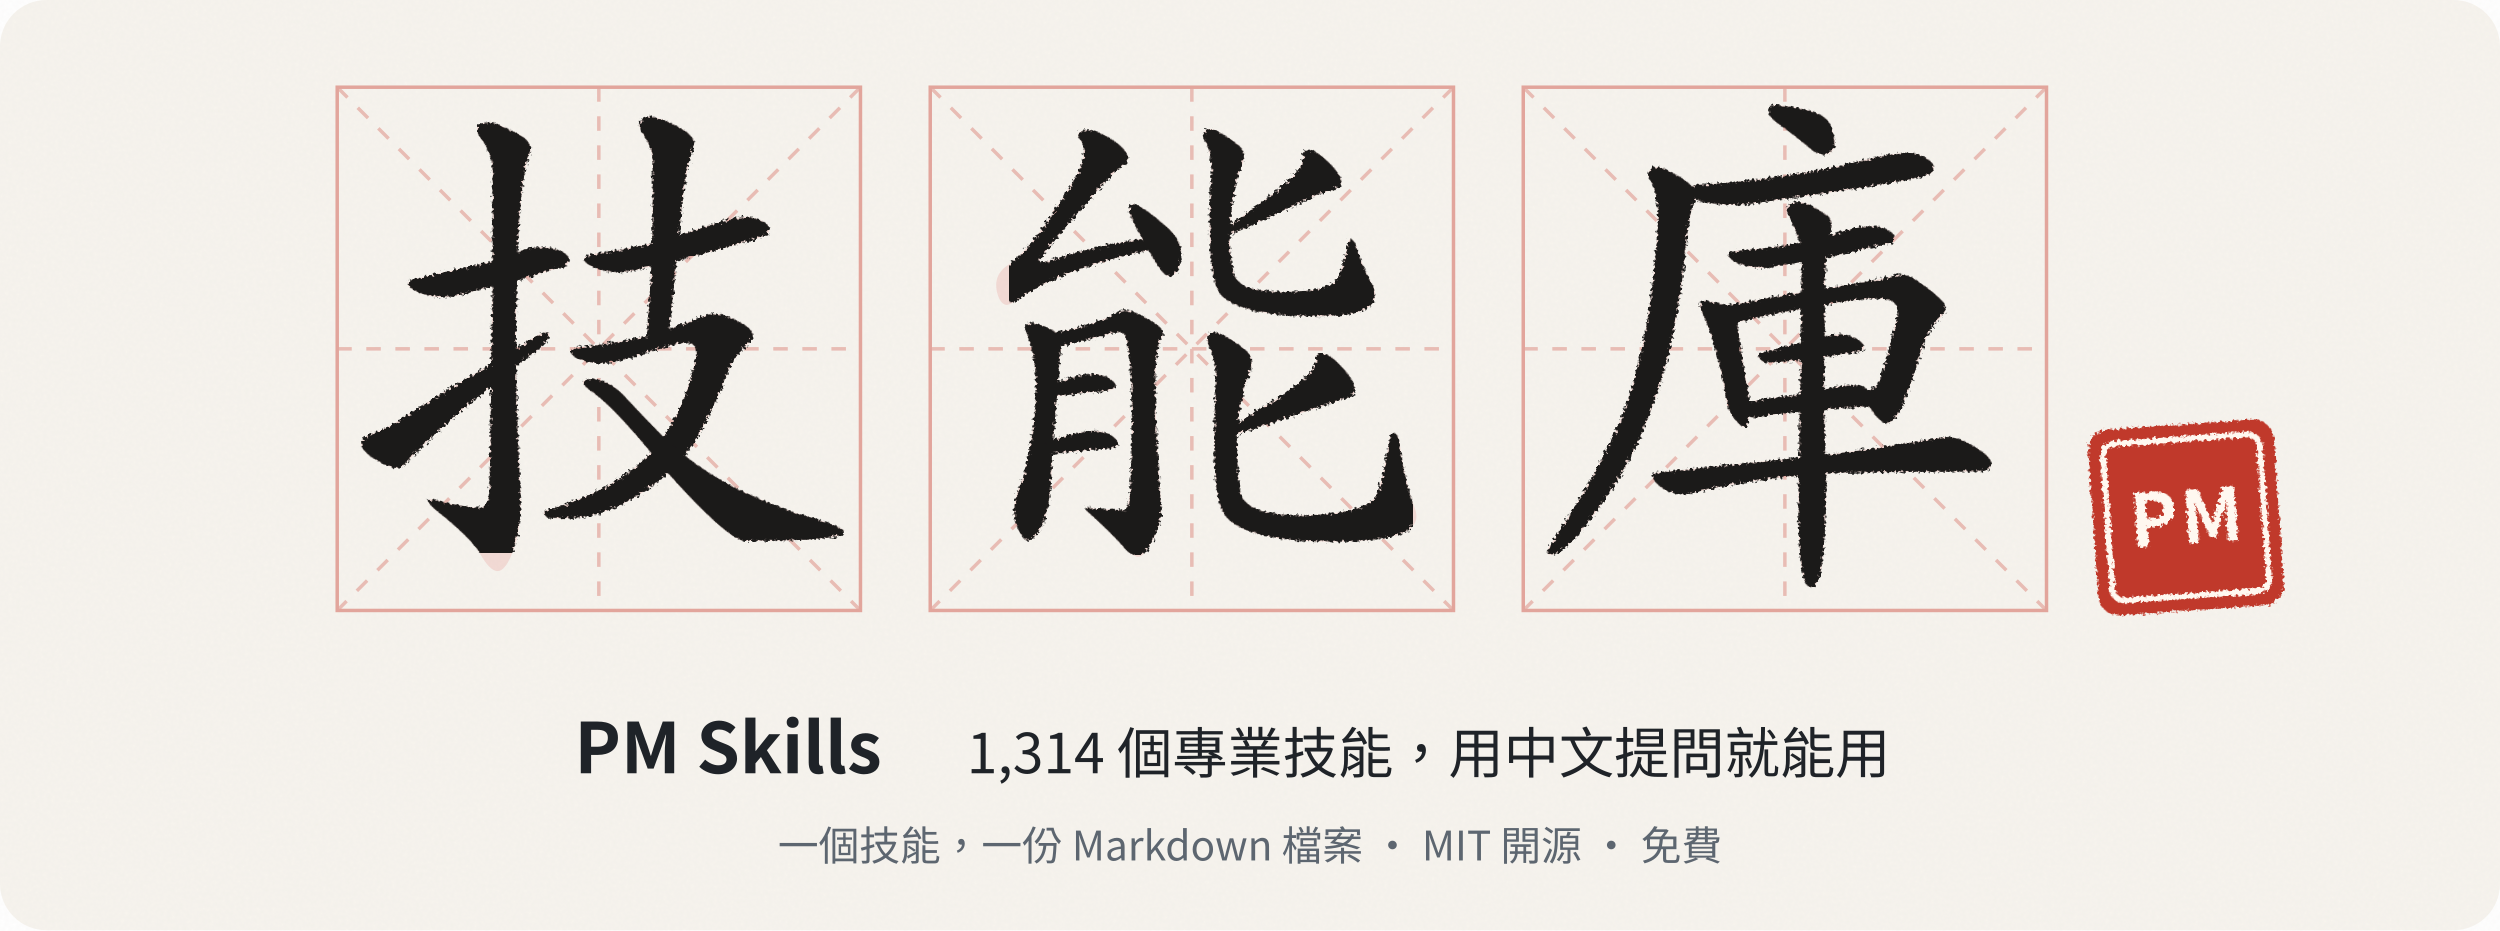
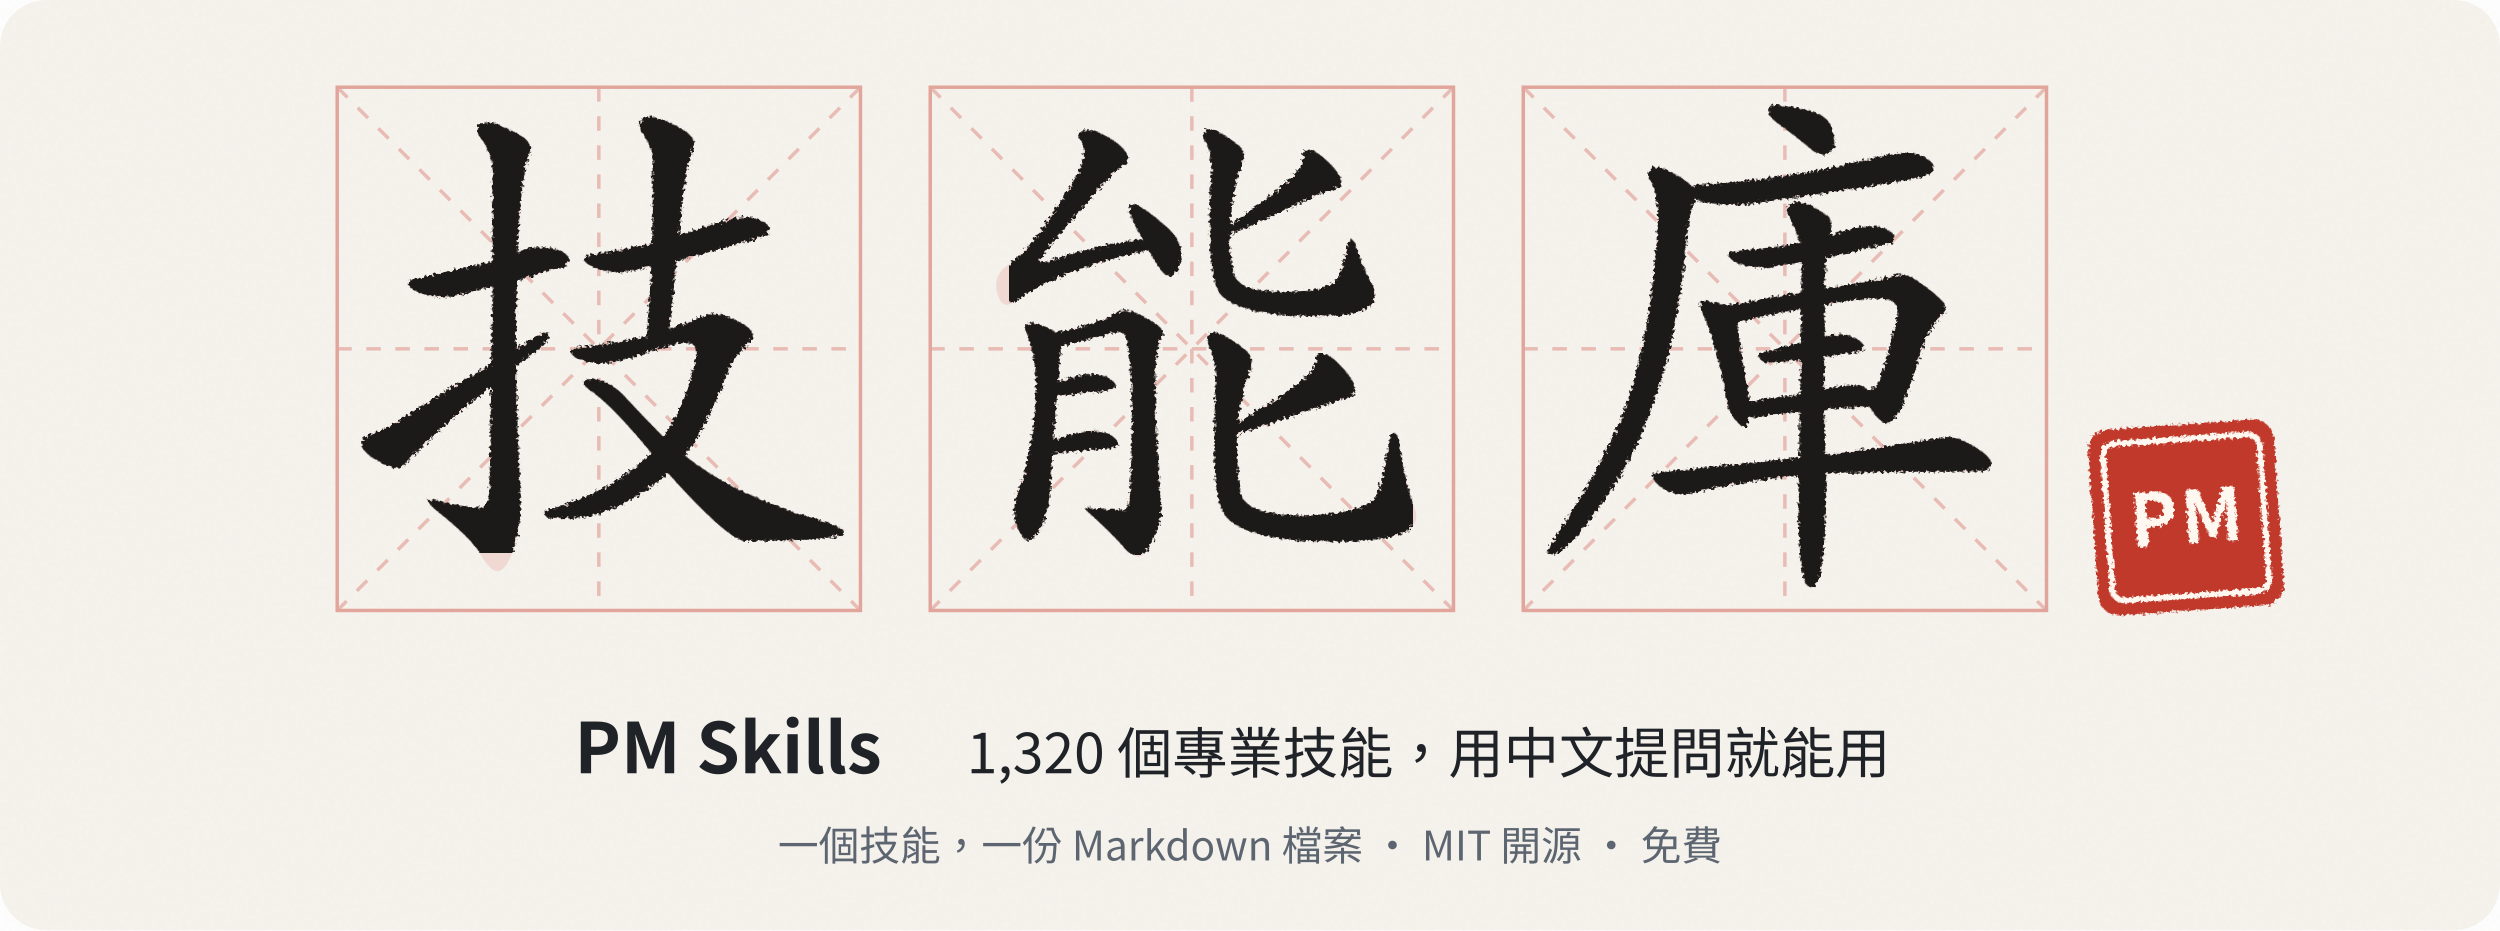
- <svg xmlns="http://www.w3.org/2000/svg" width="860" height="320" viewBox="0 0 860 320" role="img" aria-label="書法動畫：「技能庫」三個字一筆一畫寫出來，最後蓋上 PM 印章。PM Skills，1,314 個專業技能，用中文提問就能用">
+ <svg xmlns="http://www.w3.org/2000/svg" width="860" height="320" viewBox="0 0 860 320" role="img" aria-label="書法動畫：「技能庫」三個字一筆一畫寫出來，最後蓋上 PM 印章。PM Skills，1,320 個專業技能，用中文提問就能用">
  <style>
text{font-family:"PingFang TC","Noto Sans CJK TC","Microsoft JhengHei",sans-serif}
@keyframes k0{0%,2.86%{stroke-dashoffset:302;opacity:0}2.93%{opacity:1}4.00%,91.43%{stroke-dashoffset:0;opacity:1}96.43%,100%{stroke-dashoffset:0;opacity:0}}.k0{animation:k0 14s infinite;stroke-dasharray:298 898;stroke-dashoffset:0}
@keyframes k1{0%,4.43%{stroke-dashoffset:946;opacity:0}4.50%{opacity:1}7.23%,91.43%{stroke-dashoffset:0;opacity:1}96.43%,100%{stroke-dashoffset:0;opacity:0}}.k1{animation:k1 14s infinite;stroke-dasharray:942 1542;stroke-dashoffset:0}
@keyframes k2{0%,7.66%{stroke-dashoffset:420;opacity:0}7.73%{opacity:1}8.90%,91.43%{stroke-dashoffset:0;opacity:1}96.43%,100%{stroke-dashoffset:0;opacity:0}}.k2{animation:k2 14s infinite;stroke-dasharray:416 1016;stroke-dashoffset:0}
@keyframes k3{0%,9.33%{stroke-dashoffset:349;opacity:0}9.40%{opacity:1}10.47%,91.43%{stroke-dashoffset:0;opacity:1}96.43%,100%{stroke-dashoffset:0;opacity:0}}.k3{animation:k3 14s infinite;stroke-dasharray:345 945;stroke-dashoffset:0}
@keyframes k4{0%,10.90%{stroke-dashoffset:436;opacity:0}10.97%{opacity:1}12.18%,91.43%{stroke-dashoffset:0;opacity:1}96.43%,100%{stroke-dashoffset:0;opacity:0}}.k4{animation:k4 14s infinite;stroke-dasharray:432 1032;stroke-dashoffset:0}
@keyframes k5{0%,12.61%{stroke-dashoffset:806;opacity:0}12.68%{opacity:1}15.00%,91.43%{stroke-dashoffset:0;opacity:1}96.43%,100%{stroke-dashoffset:0;opacity:0}}.k5{animation:k5 14s infinite;stroke-dasharray:802 1402;stroke-dashoffset:0}
@keyframes k6{0%,15.43%{stroke-dashoffset:606;opacity:0}15.50%{opacity:1}17.22%,91.43%{stroke-dashoffset:0;opacity:1}96.43%,100%{stroke-dashoffset:0;opacity:0}}.k6{animation:k6 14s infinite;stroke-dasharray:602 1202;stroke-dashoffset:0}
@keyframes k7{0%,19.43%{stroke-dashoffset:570;opacity:0}19.51%{opacity:1}21.12%,91.43%{stroke-dashoffset:0;opacity:1}96.43%,100%{stroke-dashoffset:0;opacity:0}}.k7{animation:k7 14s infinite;stroke-dasharray:566 1166;stroke-dashoffset:0}
@keyframes k8{0%,21.55%{stroke-dashoffset:143;opacity:0}21.62%{opacity:1}22.69%,91.43%{stroke-dashoffset:0;opacity:1}96.43%,100%{stroke-dashoffset:0;opacity:0}}.k8{animation:k8 14s infinite;stroke-dasharray:139 739;stroke-dashoffset:0}
@keyframes k9{0%,23.12%{stroke-dashoffset:422;opacity:0}23.19%{opacity:1}24.36%,91.43%{stroke-dashoffset:0;opacity:1}96.43%,100%{stroke-dashoffset:0;opacity:0}}.k9{animation:k9 14s infinite;stroke-dasharray:418 1018;stroke-dashoffset:0}
@keyframes k10{0%,24.79%{stroke-dashoffset:658;opacity:0}24.86%{opacity:1}26.74%,91.43%{stroke-dashoffset:0;opacity:1}96.43%,100%{stroke-dashoffset:0;opacity:0}}.k10{animation:k10 14s infinite;stroke-dasharray:654 1254;stroke-dashoffset:0}
@keyframes k11{0%,27.17%{stroke-dashoffset:109;opacity:0}27.24%{opacity:1}28.31%,91.43%{stroke-dashoffset:0;opacity:1}96.43%,100%{stroke-dashoffset:0;opacity:0}}.k11{animation:k11 14s infinite;stroke-dasharray:105 705;stroke-dashoffset:0}
@keyframes k12{0%,28.74%{stroke-dashoffset:122;opacity:0}28.81%{opacity:1}29.88%,91.43%{stroke-dashoffset:0;opacity:1}96.43%,100%{stroke-dashoffset:0;opacity:0}}.k12{animation:k12 14s infinite;stroke-dasharray:118 718;stroke-dashoffset:0}
@keyframes k13{0%,30.31%{stroke-dashoffset:250;opacity:0}30.38%{opacity:1}31.45%,91.43%{stroke-dashoffset:0;opacity:1}96.43%,100%{stroke-dashoffset:0;opacity:0}}.k13{animation:k13 14s infinite;stroke-dasharray:246 846;stroke-dashoffset:0}
@keyframes k14{0%,31.88%{stroke-dashoffset:667;opacity:0}31.95%{opacity:1}33.85%,91.43%{stroke-dashoffset:0;opacity:1}96.43%,100%{stroke-dashoffset:0;opacity:0}}.k14{animation:k14 14s infinite;stroke-dasharray:663 1263;stroke-dashoffset:0}
@keyframes k15{0%,34.28%{stroke-dashoffset:252;opacity:0}34.35%{opacity:1}35.43%,91.43%{stroke-dashoffset:0;opacity:1}96.43%,100%{stroke-dashoffset:0;opacity:0}}.k15{animation:k15 14s infinite;stroke-dasharray:248 848;stroke-dashoffset:0}
@keyframes k16{0%,35.85%{stroke-dashoffset:817;opacity:0}35.93%{opacity:1}38.27%,91.43%{stroke-dashoffset:0;opacity:1}96.43%,100%{stroke-dashoffset:0;opacity:0}}.k16{animation:k16 14s infinite;stroke-dasharray:813 1413;stroke-dashoffset:0}
@keyframes k17{0%,40.49%{stroke-dashoffset:128;opacity:0}40.56%{opacity:1}41.63%,91.43%{stroke-dashoffset:0;opacity:1}96.43%,100%{stroke-dashoffset:0;opacity:0}}.k17{animation:k17 14s infinite;stroke-dasharray:124 724;stroke-dashoffset:0}
@keyframes k18{0%,42.06%{stroke-dashoffset:464;opacity:0}42.13%{opacity:1}43.43%,91.43%{stroke-dashoffset:0;opacity:1}96.43%,100%{stroke-dashoffset:0;opacity:0}}.k18{animation:k18 14s infinite;stroke-dasharray:460 1060;stroke-dashoffset:0}
@keyframes k19{0%,43.86%{stroke-dashoffset:810;opacity:0}43.93%{opacity:1}46.26%,91.43%{stroke-dashoffset:0;opacity:1}96.43%,100%{stroke-dashoffset:0;opacity:0}}.k19{animation:k19 14s infinite;stroke-dasharray:806 1406;stroke-dashoffset:0}
@keyframes k20{0%,46.68%{stroke-dashoffset:315;opacity:0}46.76%{opacity:1}47.83%,91.43%{stroke-dashoffset:0;opacity:1}96.43%,100%{stroke-dashoffset:0;opacity:0}}.k20{animation:k20 14s infinite;stroke-dasharray:311 911;stroke-dashoffset:0}
@keyframes k21{0%,48.26%{stroke-dashoffset:245;opacity:0}48.33%{opacity:1}49.40%,91.43%{stroke-dashoffset:0;opacity:1}96.43%,100%{stroke-dashoffset:0;opacity:0}}.k21{animation:k21 14s infinite;stroke-dasharray:241 841;stroke-dashoffset:0}
@keyframes k22{0%,49.83%{stroke-dashoffset:621;opacity:0}49.90%{opacity:1}51.66%,91.43%{stroke-dashoffset:0;opacity:1}96.43%,100%{stroke-dashoffset:0;opacity:0}}.k22{animation:k22 14s infinite;stroke-dasharray:617 1217;stroke-dashoffset:0}
@keyframes k23{0%,52.09%{stroke-dashoffset:194;opacity:0}52.16%{opacity:1}53.24%,91.43%{stroke-dashoffset:0;opacity:1}96.43%,100%{stroke-dashoffset:0;opacity:0}}.k23{animation:k23 14s infinite;stroke-dasharray:190 790;stroke-dashoffset:0}
@keyframes k24{0%,53.66%{stroke-dashoffset:234;opacity:0}53.74%{opacity:1}54.81%,91.43%{stroke-dashoffset:0;opacity:1}96.43%,100%{stroke-dashoffset:0;opacity:0}}.k24{animation:k24 14s infinite;stroke-dasharray:230 830;stroke-dashoffset:0}
@keyframes k25{0%,55.24%{stroke-dashoffset:651;opacity:0}55.31%{opacity:1}57.16%,91.43%{stroke-dashoffset:0;opacity:1}96.43%,100%{stroke-dashoffset:0;opacity:0}}.k25{animation:k25 14s infinite;stroke-dasharray:647 1247;stroke-dashoffset:0}
@keyframes k26{0%,57.59%{stroke-dashoffset:751;opacity:0}57.66%{opacity:1}59.81%,91.43%{stroke-dashoffset:0;opacity:1}96.43%,100%{stroke-dashoffset:0;opacity:0}}.k26{animation:k26 14s infinite;stroke-dasharray:747 1347;stroke-dashoffset:0}
@keyframes seal{0%,63.10%{opacity:0;transform:scale(1.35)}65.60%{opacity:1;transform:scale(.96)}67.03%,91.43%{opacity:1;transform:scale(1)}96.43%,100%{opacity:0;transform:scale(1)}}.seal{animation:seal 14s infinite;transform-box:fill-box;transform-origin:center}
@media (prefers-reduced-motion: reduce){[class]{animation:none!important}}
</style>
  <defs>
    <filter id="brush" x="-5%" y="-5%" width="110%" height="110%">
      <feTurbulence type="fractalNoise" baseFrequency=".9" numOctaves="2" seed="7" result="n" />
      <feDisplacementMap in="SourceGraphic" in2="n" scale="2.2" />
    </filter>
    <filter id="grain">
      <feTurbulence type="fractalNoise" baseFrequency=".75" numOctaves="2" seed="3" />
      <feColorMatrix values="0 0 0 0 .5  0 0 0 0 .45  0 0 0 0 .4  0 0 0 .07 0" />
    </filter>
    <clipPath id="c0">
      <path d="M 352 522 Q 445 549 448 551 Q 457 560 452 568 Q 445 580 414 586 Q 383 590 353 577 L 304 559 Q 163 528 160 526 Q 123 519 150 503 Q 195 479 254 497 Q 276 504 304 510 L 352 522 Z" />
    </clipPath>
    <clipPath id="c1">
      <path d="M 301 315 Q 300 224 298 112 Q 298 87 284 78 Q 280 74 209 87 Q 176 99 179 89 Q 180 82 200 67 Q 263 16 279 -12 Q 298 -46 313 -47 Q 328 -48 342 -13 Q 361 33 359 106 Q 352 230 350 354 L 350 387 Q 349 454 352 522 L 353 577 Q 359 718 374 765 Q 392 795 336 817 Q 302 836 283 829 Q 265 822 281 800 Q 303 772 304 738 Q 305 719 304 559 L 304 510 Q 303 444 301 358 L 301 315 Z" />
    </clipPath>
    <clipPath id="c2">
      <path d="M 301 358 Q 205 303 123 249 Q 87 227 63 220 Q 50 213 47 204 Q 46 194 62 180 Q 83 164 108 156 Q 124 152 135 165 Q 193 228 301 315 L 350 354 Q 365 367 381 378 Q 403 391 412 407 Q 419 422 408 420 Q 395 420 350 387 L 301 358 Z" />
    </clipPath>
    <clipPath id="c3">
      <path d="M 664 560 Q 833 605 840 611 Q 849 620 844 628 Q 837 640 806 646 Q 779 649 669 610 L 616 595 Q 564 583 504 574 Q 467 567 495 551 Q 540 527 604 547 Q 608 548 615 549 L 664 560 Z" />
    </clipPath>
    <clipPath id="c4">
      <path d="M 650 427 Q 657 496 664 560 L 669 610 Q 679 733 698 787 Q 702 797 682 814 Q 646 836 621 841 Q 605 845 596 836 Q 587 829 596 813 Q 618 779 617 755 Q 618 679 616 595 L 615 549 Q 611 485 606 413 C 604 383 647 397 650 427 Z" />
    </clipPath>
    <clipPath id="c5">
      <path d="M 679 180 Q 716 219 765 344 Q 778 375 801 395 Q 822 413 807 427 Q 794 440 759 453 Q 734 462 703 446 Q 678 437 650 427 L 606 413 Q 555 401 479 392 Q 464 391 459 383 Q 455 376 475 367 Q 515 352 568 369 Q 665 400 684 400 Q 709 397 702 371 Q 680 272 638 216 L 614 185 Q 548 113 413 73 Q 397 69 410 59 Q 417 55 462 57 Q 555 64 647 145 L 679 180 Z" />
    </clipPath>
    <clipPath id="c6">
      <path d="M 647 145 Q 761 18 796 12 Q 911 12 957 18 Q 994 22 991 32 Q 988 41 896 67 Q 754 118 682 178 Q 679 179 679 180 L 638 216 Q 604 250 568 289 Q 534 328 501 328 Q 485 329 481 324 Q 480 318 493 308 Q 536 280 614 185 L 647 145 Z" />
    </clipPath>
    <clipPath id="c7">
      <path d="M 415 603 Q 327 591 225 558 Q 209 554 217 566 Q 233 590 282 646 Q 357 733 372 743 Q 381 750 386 757 Q 390 770 371 786 Q 337 813 311 816 Q 298 817 291 811 Q 287 804 295 795 Q 310 774 286 727 Q 208 594 157 555 Q 120 534 132 494 Q 139 473 151 474 Q 157 475 171 484 Q 249 539 400 575 Q 412 578 421 579 Q 422 580 428 580 C 458 585 445 607 415 603 Z" />
    </clipPath>
    <clipPath id="c8">
      <path d="M 428 580 Q 452 535 464 531 Q 473 528 481 537 Q 490 547 491 575 Q 492 596 469 621 Q 412 672 396 671 Q 392 670 389 658 Q 388 652 415 603 L 428 580 Z" />
    </clipPath>
    <clipPath id="c9">
      <path d="M 241 210 Q 244 259 248 296 L 250 322 Q 253 370 256 387 Q 256 391 256 393 C 258 412 258 412 245 420 Q 244 423 240 424 Q 212 439 195 438 Q 182 434 187 423 Q 230 324 181 134 Q 148 64 180 22 Q 186 9 196 14 Q 238 41 238 175 Q 238 179 239 183 L 241 210 Z" />
    </clipPath>
    <clipPath id="c10">
      <path d="M 256 393 Q 262 394 269 397 Q 314 407 359 419 Q 377 423 381 415 Q 402 352 391 105 Q 388 83 382 72 Q 381 72 322 75 Q 303 81 305 72 Q 350 32 376 3 Q 388 -13 402 -18 Q 409 -22 418 -13 Q 454 33 452 81 Q 430 366 450 404 Q 460 420 450 430 Q 431 446 398 460 Q 382 467 368 460 Q 320 433 245 420 C 216 414 227 385 256 393 Z" />
    </clipPath>
    <clipPath id="c11">
      <path d="M 248 296 Q 249 296 254 296 Q 308 303 348 306 Q 369 310 361 321 Q 351 334 329 338 Q 298 342 250 322 C 222 311 218 296 248 296 Z" />
    </clipPath>
    <clipPath id="c12">
      <path d="M 239 183 Q 240 183 245 183 Q 306 190 351 193 Q 373 197 365 209 Q 355 222 331 227 Q 307 231 241 210 C 212 201 209 183 239 183 Z" />
    </clipPath>
    <clipPath id="c13">
      <path d="M 586 611 Q 622 626 744 683 Q 765 693 788 699 Q 810 705 803 723 Q 794 741 773 759 Q 754 777 741 776 Q 728 777 730 764 Q 730 733 658 682 Q 624 657 587 630 C 563 612 558 599 586 611 Z" />
    </clipPath>
    <clipPath id="c14">
      <path d="M 867 511 Q 851 536 835 584 Q 832 597 825 602 Q 818 606 816 587 Q 803 532 794 521 Q 776 500 685 499 Q 637 502 617 510 Q 599 520 596 532 Q 587 556 586 611 L 587 630 Q 593 708 609 744 Q 621 771 603 787 Q 558 821 544 818 Q 531 814 537 797 Q 555 763 549 713 Q 540 530 568 495 Q 583 474 642 461 Q 687 452 759 452 Q 825 452 851 465 Q 879 481 867 511 Z" />
    </clipPath>
    <clipPath id="c15">
      <path d="M 600 221 Q 705 255 812 291 Q 836 295 830 315 Q 823 336 801 357 Q 782 378 768 378 Q 755 381 755 366 Q 752 336 672 286 Q 638 267 603 243 C 578 226 571 212 600 221 Z" />
    </clipPath>
    <clipPath id="c16">
      <path d="M 948 77 Q 930 123 919 201 Q 918 217 910 222 Q 901 226 898 207 Q 882 110 868 94 Q 837 64 726 62 Q 663 63 637 75 Q 613 87 608 103 Q 601 125 600 221 L 603 243 Q 609 307 624 338 Q 637 368 618 385 Q 569 424 552 420 Q 537 414 544 397 Q 563 360 558 304 Q 549 99 575 65 Q 596 32 673 19 Q 728 9 818 11 Q 897 14 930 30 Q 960 46 948 77 Z" />
    </clipPath>
    <clipPath id="c17">
      <path d="M 515 817 Q 539 799 564 778 Q 579 766 594 769 Q 604 770 609 784 Q 612 800 600 828 Q 588 855 506 864 Q 490 867 484 863 Q 480 859 482 846 Q 486 836 515 817 Z" />
    </clipPath>
    <clipPath id="c18">
      <path d="M 337 680 Q 386 665 446 672 Q 776 717 797 731 Q 807 738 802 748 Q 796 761 767 770 Q 736 777 630 748 Q 467 715 340 709 Q 334 709 330 706 C 301 699 308 688 337 680 Z" />
    </clipPath>
    <clipPath id="c19">
      <path d="M 330 706 Q 314 722 286 735 Q 267 747 253 742 Q 240 735 247 720 Q 269 689 262 606 Q 261 597 260 586 Q 245 393 194 258 Q 152 155 56 8 Q 50 1 48 -5 Q 45 -17 56 -15 Q 95 -9 191 141 Q 203 163 215 186 Q 293 345 315 557 Q 324 657 337 680 C 342 696 342 696 330 706 Z" />
    </clipPath>
    <clipPath id="c20">
      <path d="M 593 566 Q 720 596 722 596 Q 729 603 726 610 Q 720 620 696 627 Q 669 633 600 610 L 542 595 Q 484 585 420 580 Q 389 576 411 560 Q 450 539 497 550 Q 519 554 545 558 L 593 566 Z" />
    </clipPath>
    <clipPath id="c21">
      <path d="M 396 473 Q 386 477 364 481 Q 352 484 349 479 Q 342 473 351 457 Q 379 396 396 297 Q 399 267 416 248 Q 434 226 439 241 Q 440 248 442 255 L 442 285 Q 441 295 440 306 Q 422 406 419 439 Q 418 440 420 440 C 421 465 421 465 396 473 Z" />
    </clipPath>
    <clipPath id="c22">
      <path d="M 677 275 Q 690 253 704 245 Q 714 236 732 257 Q 747 279 783 396 Q 793 427 819 452 Q 832 465 822 479 Q 806 498 764 526 Q 743 536 728 532 Q 694 522 645 515 Q 620 511 590 506 L 544 498 Q 525 497 506 492 Q 445 480 396 473 C 366 469 391 433 420 440 Q 469 453 544 466 L 590 474 Q 702 495 724 480 Q 737 470 732 452 Q 705 340 695 322 Q 689 310 673 307 C 659 300 660 300 677 275 Z" />
    </clipPath>
    <clipPath id="c23">
      <path d="M 589 372 Q 622 378 651 381 Q 673 385 665 397 Q 655 410 631 415 Q 615 418 590 412 L 544 400 Q 502 390 467 380 Q 451 377 470 362 Q 476 359 543 366 L 589 372 Z" />
    </clipPath>
    <clipPath id="c24">
      <path d="M 589 269 Q 628 273 677 275 C 706 276 695 286 673 307 Q 672 310 668 312 Q 647 324 589 308 L 542 299 Q 487 292 442 285 C 412 280 412 260 442 255 Q 452 252 464 255 Q 494 261 541 265 L 589 269 Z" />
    </clipPath>
    <clipPath id="c25">
      <path d="M 593 144 Q 636 147 889 148 Q 908 148 914 156 Q 920 168 904 182 Q 853 222 814 214 Q 730 199 591 180 L 540 175 Q 413 162 265 146 Q 244 145 259 127 Q 272 112 291 107 Q 312 101 328 105 Q 424 129 533 139 Q 534 140 539 139 L 593 144 Z" />
    </clipPath>
    <clipPath id="c26">
      <path d="M 539 139 Q 536 -47 554 -73 Q 560 -80 567 -78 Q 583 -68 587 -13 Q 594 66 593 144 L 591 180 Q 590 213 589 269 L 589 308 Q 589 338 589 372 L 590 412 Q 590 442 590 474 L 590 506 Q 590 536 593 566 L 600 610 Q 601 617 603 625 Q 606 643 592 651 Q 561 672 547 674 Q 535 678 520 670 Q 511 663 519 652 Q 540 601 542 595 L 545 558 Q 545 530 544 498 L 544 466 Q 544 435 544 400 L 543 366 Q 542 335 542 299 L 541 265 Q 540 223 540 175 L 539 139 Z" />
    </clipPath>
  </defs>
  <rect width="860" height="320" rx="16" fill="#f7f4ee" />
  <rect width="860" height="320" rx="16" filter="url(#grain)" />
  <g stroke="#e2a59c" fill="none" stroke-width="1.2">
    <rect x="116" y="30" width="180" height="180" />
    <path d="M116 120h180M206 30v180M116 30l180 180M296 30l-180 180" stroke-dasharray="5 5" opacity=".7" />
  </g>
  <g transform="matrix(0.17578 0 0 -0.17578 116 188.20)" fill="#d9534f" opacity=".16">
    <path d="M 352 522 Q 445 549 448 551 Q 457 560 452 568 Q 445 580 414 586 Q 383 590 353 577 L 304 559 Q 163 528 160 526 Q 123 519 150 503 Q 195 479 254 497 Q 276 504 304 510 L 352 522 Z" />
    <path d="M 301 315 Q 300 224 298 112 Q 298 87 284 78 Q 280 74 209 87 Q 176 99 179 89 Q 180 82 200 67 Q 263 16 279 -12 Q 298 -46 313 -47 Q 328 -48 342 -13 Q 361 33 359 106 Q 352 230 350 354 L 350 387 Q 349 454 352 522 L 353 577 Q 359 718 374 765 Q 392 795 336 817 Q 302 836 283 829 Q 265 822 281 800 Q 303 772 304 738 Q 305 719 304 559 L 304 510 Q 303 444 301 358 L 301 315 Z" />
    <path d="M 301 358 Q 205 303 123 249 Q 87 227 63 220 Q 50 213 47 204 Q 46 194 62 180 Q 83 164 108 156 Q 124 152 135 165 Q 193 228 301 315 L 350 354 Q 365 367 381 378 Q 403 391 412 407 Q 419 422 408 420 Q 395 420 350 387 L 301 358 Z" />
    <path d="M 664 560 Q 833 605 840 611 Q 849 620 844 628 Q 837 640 806 646 Q 779 649 669 610 L 616 595 Q 564 583 504 574 Q 467 567 495 551 Q 540 527 604 547 Q 608 548 615 549 L 664 560 Z" />
    <path d="M 650 427 Q 657 496 664 560 L 669 610 Q 679 733 698 787 Q 702 797 682 814 Q 646 836 621 841 Q 605 845 596 836 Q 587 829 596 813 Q 618 779 617 755 Q 618 679 616 595 L 615 549 Q 611 485 606 413 C 604 383 647 397 650 427 Z" />
    <path d="M 679 180 Q 716 219 765 344 Q 778 375 801 395 Q 822 413 807 427 Q 794 440 759 453 Q 734 462 703 446 Q 678 437 650 427 L 606 413 Q 555 401 479 392 Q 464 391 459 383 Q 455 376 475 367 Q 515 352 568 369 Q 665 400 684 400 Q 709 397 702 371 Q 680 272 638 216 L 614 185 Q 548 113 413 73 Q 397 69 410 59 Q 417 55 462 57 Q 555 64 647 145 L 679 180 Z" />
    <path d="M 647 145 Q 761 18 796 12 Q 911 12 957 18 Q 994 22 991 32 Q 988 41 896 67 Q 754 118 682 178 Q 679 179 679 180 L 638 216 Q 604 250 568 289 Q 534 328 501 328 Q 485 329 481 324 Q 480 318 493 308 Q 536 280 614 185 L 647 145 Z" />
  </g>
  <g filter="url(#brush)">
    <g transform="matrix(0.17578 0 0 -0.17578 116 188.20)" fill="none" stroke="#1b1a19" stroke-width="140" stroke-linecap="round" stroke-linejoin="round">
      <path class="k0" clip-path="url(#c0)" d="M152 516L188 511L240 518L393 561L443 560" />
      <path class="k1" clip-path="url(#c1)" d="M289 814L306 806L337 771L325 415L328 97L322 66L305 34L237 61L198 80L196 87L185 87" />
      <path class="k2" clip-path="url(#c2)" d="M60 202L111 197L227 287L406 412" />
      <path class="k3" clip-path="url(#c3)" d="M496 564L533 558L573 563L797 622L833 622" />
      <path class="k4" clip-path="url(#c4)" d="M608 825L654 783L630 443L612 421" />
      <path class="k5" clip-path="url(#c5)" d="M467 381L511 377L555 383L691 420L724 418L747 406L718 308L691 247L634 168L598 136L532 96L452 69L415 65" />
      <path class="k6" clip-path="url(#c6)" d="M486 322L516 310L550 285L673 151L778 70L826 51L986 30" />
    </g>
  </g>
  <g stroke="#e2a59c" fill="none" stroke-width="1.2">
    <rect x="320" y="30" width="180" height="180" />
    <path d="M320 120h180M410 30v180M320 30l180 180M500 30l-180 180" stroke-dasharray="5 5" opacity=".7" />
  </g>
  <g transform="matrix(0.17578 0 0 -0.17578 320 188.20)" fill="#d9534f" opacity=".16">
    <path d="M 415 603 Q 327 591 225 558 Q 209 554 217 566 Q 233 590 282 646 Q 357 733 372 743 Q 381 750 386 757 Q 390 770 371 786 Q 337 813 311 816 Q 298 817 291 811 Q 287 804 295 795 Q 310 774 286 727 Q 208 594 157 555 Q 120 534 132 494 Q 139 473 151 474 Q 157 475 171 484 Q 249 539 400 575 Q 412 578 421 579 Q 422 580 428 580 C 458 585 445 607 415 603 Z" />
    <path d="M 428 580 Q 452 535 464 531 Q 473 528 481 537 Q 490 547 491 575 Q 492 596 469 621 Q 412 672 396 671 Q 392 670 389 658 Q 388 652 415 603 L 428 580 Z" />
    <path d="M 241 210 Q 244 259 248 296 L 250 322 Q 253 370 256 387 Q 256 391 256 393 C 258 412 258 412 245 420 Q 244 423 240 424 Q 212 439 195 438 Q 182 434 187 423 Q 230 324 181 134 Q 148 64 180 22 Q 186 9 196 14 Q 238 41 238 175 Q 238 179 239 183 L 241 210 Z" />
    <path d="M 256 393 Q 262 394 269 397 Q 314 407 359 419 Q 377 423 381 415 Q 402 352 391 105 Q 388 83 382 72 Q 381 72 322 75 Q 303 81 305 72 Q 350 32 376 3 Q 388 -13 402 -18 Q 409 -22 418 -13 Q 454 33 452 81 Q 430 366 450 404 Q 460 420 450 430 Q 431 446 398 460 Q 382 467 368 460 Q 320 433 245 420 C 216 414 227 385 256 393 Z" />
    <path d="M 248 296 Q 249 296 254 296 Q 308 303 348 306 Q 369 310 361 321 Q 351 334 329 338 Q 298 342 250 322 C 222 311 218 296 248 296 Z" />
    <path d="M 239 183 Q 240 183 245 183 Q 306 190 351 193 Q 373 197 365 209 Q 355 222 331 227 Q 307 231 241 210 C 212 201 209 183 239 183 Z" />
    <path d="M 586 611 Q 622 626 744 683 Q 765 693 788 699 Q 810 705 803 723 Q 794 741 773 759 Q 754 777 741 776 Q 728 777 730 764 Q 730 733 658 682 Q 624 657 587 630 C 563 612 558 599 586 611 Z" />
    <path d="M 867 511 Q 851 536 835 584 Q 832 597 825 602 Q 818 606 816 587 Q 803 532 794 521 Q 776 500 685 499 Q 637 502 617 510 Q 599 520 596 532 Q 587 556 586 611 L 587 630 Q 593 708 609 744 Q 621 771 603 787 Q 558 821 544 818 Q 531 814 537 797 Q 555 763 549 713 Q 540 530 568 495 Q 583 474 642 461 Q 687 452 759 452 Q 825 452 851 465 Q 879 481 867 511 Z" />
    <path d="M 600 221 Q 705 255 812 291 Q 836 295 830 315 Q 823 336 801 357 Q 782 378 768 378 Q 755 381 755 366 Q 752 336 672 286 Q 638 267 603 243 C 578 226 571 212 600 221 Z" />
    <path d="M 948 77 Q 930 123 919 201 Q 918 217 910 222 Q 901 226 898 207 Q 882 110 868 94 Q 837 64 726 62 Q 663 63 637 75 Q 613 87 608 103 Q 601 125 600 221 L 603 243 Q 609 307 624 338 Q 637 368 618 385 Q 569 424 552 420 Q 537 414 544 397 Q 563 360 558 304 Q 549 99 575 65 Q 596 32 673 19 Q 728 9 818 11 Q 897 14 930 30 Q 960 46 948 77 Z" />
  </g>
  <g filter="url(#brush)">
    <g transform="matrix(0.17578 0 0 -0.17578 320 188.20)" fill="none" stroke="#1b1a19" stroke-width="140" stroke-linecap="round" stroke-linejoin="round">
      <path class="k7" clip-path="url(#c7)" d="M299 806L320 792L337 762L276 668L205 579L193 539L225 537L312 568L396 588L424 585" />
      <path class="k8" clip-path="url(#c8)" d="M398 662L452 597L468 545" />
      <path class="k9" clip-path="url(#c9)" d="M196 428L223 402L229 332L215 164L191 24" />
      <path class="k10" clip-path="url(#c10)" d="M254 416L264 410L380 441L396 435L417 412L421 92L414 55L401 36L314 70" />
      <path class="k11" clip-path="url(#c11)" d="M251 302L264 312L303 320L352 316" />
      <path class="k12" clip-path="url(#c12)" d="M242 190L256 201L292 207L330 209L355 203" />
      <path class="k13" clip-path="url(#c13)" d="M738 767L752 746L754 725L685 676L598 628L588 616" />
      <path class="k14" clip-path="url(#c14)" d="M547 806L581 761L570 699L565 611L573 537L591 502L621 486L689 476L750 477L803 486L828 499L824 595" />
      <path class="k15" clip-path="url(#c15)" d="M764 369L773 356L777 321L720 287L612 236L607 226" />
      <path class="k16" clip-path="url(#c16)" d="M556 406L593 357L579 264L579 143L593 80L620 58L667 42L760 37L843 44L895 62L905 73L908 214" />
    </g>
  </g>
  <g stroke="#e2a59c" fill="none" stroke-width="1.2">
    <rect x="524" y="30" width="180" height="180" />
    <path d="M524 120h180M614 30v180M524 30l180 180M704 30l-180 180" stroke-dasharray="5 5" opacity=".7" />
  </g>
  <g transform="matrix(0.17578 0 0 -0.17578 524 188.20)" fill="#d9534f" opacity=".16">
    <path d="M 515 817 Q 539 799 564 778 Q 579 766 594 769 Q 604 770 609 784 Q 612 800 600 828 Q 588 855 506 864 Q 490 867 484 863 Q 480 859 482 846 Q 486 836 515 817 Z" />
    <path d="M 337 680 Q 386 665 446 672 Q 776 717 797 731 Q 807 738 802 748 Q 796 761 767 770 Q 736 777 630 748 Q 467 715 340 709 Q 334 709 330 706 C 301 699 308 688 337 680 Z" />
    <path d="M 330 706 Q 314 722 286 735 Q 267 747 253 742 Q 240 735 247 720 Q 269 689 262 606 Q 261 597 260 586 Q 245 393 194 258 Q 152 155 56 8 Q 50 1 48 -5 Q 45 -17 56 -15 Q 95 -9 191 141 Q 203 163 215 186 Q 293 345 315 557 Q 324 657 337 680 C 342 696 342 696 330 706 Z" />
    <path d="M 593 566 Q 720 596 722 596 Q 729 603 726 610 Q 720 620 696 627 Q 669 633 600 610 L 542 595 Q 484 585 420 580 Q 389 576 411 560 Q 450 539 497 550 Q 519 554 545 558 L 593 566 Z" />
    <path d="M 396 473 Q 386 477 364 481 Q 352 484 349 479 Q 342 473 351 457 Q 379 396 396 297 Q 399 267 416 248 Q 434 226 439 241 Q 440 248 442 255 L 442 285 Q 441 295 440 306 Q 422 406 419 439 Q 418 440 420 440 C 421 465 421 465 396 473 Z" />
    <path d="M 677 275 Q 690 253 704 245 Q 714 236 732 257 Q 747 279 783 396 Q 793 427 819 452 Q 832 465 822 479 Q 806 498 764 526 Q 743 536 728 532 Q 694 522 645 515 Q 620 511 590 506 L 544 498 Q 525 497 506 492 Q 445 480 396 473 C 366 469 391 433 420 440 Q 469 453 544 466 L 590 474 Q 702 495 724 480 Q 737 470 732 452 Q 705 340 695 322 Q 689 310 673 307 C 659 300 660 300 677 275 Z" />
    <path d="M 589 372 Q 622 378 651 381 Q 673 385 665 397 Q 655 410 631 415 Q 615 418 590 412 L 544 400 Q 502 390 467 380 Q 451 377 470 362 Q 476 359 543 366 L 589 372 Z" />
    <path d="M 589 269 Q 628 273 677 275 C 706 276 695 286 673 307 Q 672 310 668 312 Q 647 324 589 308 L 542 299 Q 487 292 442 285 C 412 280 412 260 442 255 Q 452 252 464 255 Q 494 261 541 265 L 589 269 Z" />
    <path d="M 593 144 Q 636 147 889 148 Q 908 148 914 156 Q 920 168 904 182 Q 853 222 814 214 Q 730 199 591 180 L 540 175 Q 413 162 265 146 Q 244 145 259 127 Q 272 112 291 107 Q 312 101 328 105 Q 424 129 533 139 Q 534 140 539 139 L 593 144 Z" />
    <path d="M 539 139 Q 536 -47 554 -73 Q 560 -80 567 -78 Q 583 -68 587 -13 Q 594 66 593 144 L 591 180 Q 590 213 589 269 L 589 308 Q 589 338 589 372 L 590 412 Q 590 442 590 474 L 590 506 Q 590 536 593 566 L 600 610 Q 601 617 603 625 Q 606 643 592 651 Q 561 672 547 674 Q 535 678 520 670 Q 511 663 519 652 Q 540 601 542 595 L 545 558 Q 545 530 544 498 L 544 466 Q 544 435 544 400 L 543 366 Q 542 335 542 299 L 541 265 Q 540 223 540 175 L 539 139 Z" />
  </g>
  <g filter="url(#brush)">
    <g transform="matrix(0.17578 0 0 -0.17578 524 188.20)" fill="none" stroke="#1b1a19" stroke-width="140" stroke-linecap="round" stroke-linejoin="round">
      <path class="k17" clip-path="url(#c17)" d="M490 857L567 817L590 788" />
      <path class="k18" clip-path="url(#c18)" d="M337 701L361 692L457 694L745 745L791 742" />
      <path class="k19" clip-path="url(#c19)" d="M259 729L289 699L298 680L280 502L254 365L224 267L191 191L117 66L57 -6" />
      <path class="k20" clip-path="url(#c20)" d="M413 571L473 565L602 587L673 607L719 604" />
      <path class="k21" clip-path="url(#c21)" d="M358 471L377 455L392 431L428 247" />
      <path class="k22" clip-path="url(#c22)" d="M404 470L427 460L686 505L747 501L775 466L733 335L710 287L682 303" />
      <path class="k23" clip-path="url(#c23)" d="M468 371L530 378L601 395L634 397L655 391" />
      <path class="k24" clip-path="url(#c24)" d="M448 263L492 277L637 295L649 295L669 279" />
      <path class="k25" clip-path="url(#c25)" d="M262 136L312 127L462 150L814 181L866 176L903 163" />
      <path class="k26" clip-path="url(#c26)" d="M527 661L561 633L570 607L563 -68" />
    </g>
  </g>
  <g transform="rotate(-4 752 178)">
    <g class="seal" filter="url(#brush)">
      <rect x="720" y="146" width="64" height="64" rx="7" fill="#c0392b" />
      <rect x="725" y="151" width="54" height="54" rx="4" fill="none" stroke="#fff8f0" stroke-width="2" />
      <text x="752" y="187" text-anchor="middle" font-size="25" font-weight="700" font-family="&quot;Songti SC&quot;,&quot;STSong&quot;,&quot;Noto Serif CJK SC&quot;,serif" fill="#fff8f0" letter-spacing="1">PM</text>
    </g>
  </g>
  <text x="197.6" y="266" font-size="24" font-weight="700" fill="#1f2328" font-family="-apple-system,&quot;Segoe UI&quot;,&quot;PingFang TC&quot;,&quot;Noto Sans CJK TC&quot;,&quot;Microsoft JhengHei&quot;,sans-serif">PM Skills</text>
-   <text x="332.56" y="266" font-size="19" fill="#1f2328">1,314 個專業技能，用中文提問就能用</text>
+   <text x="332.56" y="266" font-size="19" fill="#1f2328">1,320 個專業技能，用中文提問就能用</text>
  <text x="430" y="296" text-anchor="middle" font-size="14" fill="#5d6670">一個技能，一份 Markdown 檔案 · MIT 開源 · 免費</text>
</svg>
